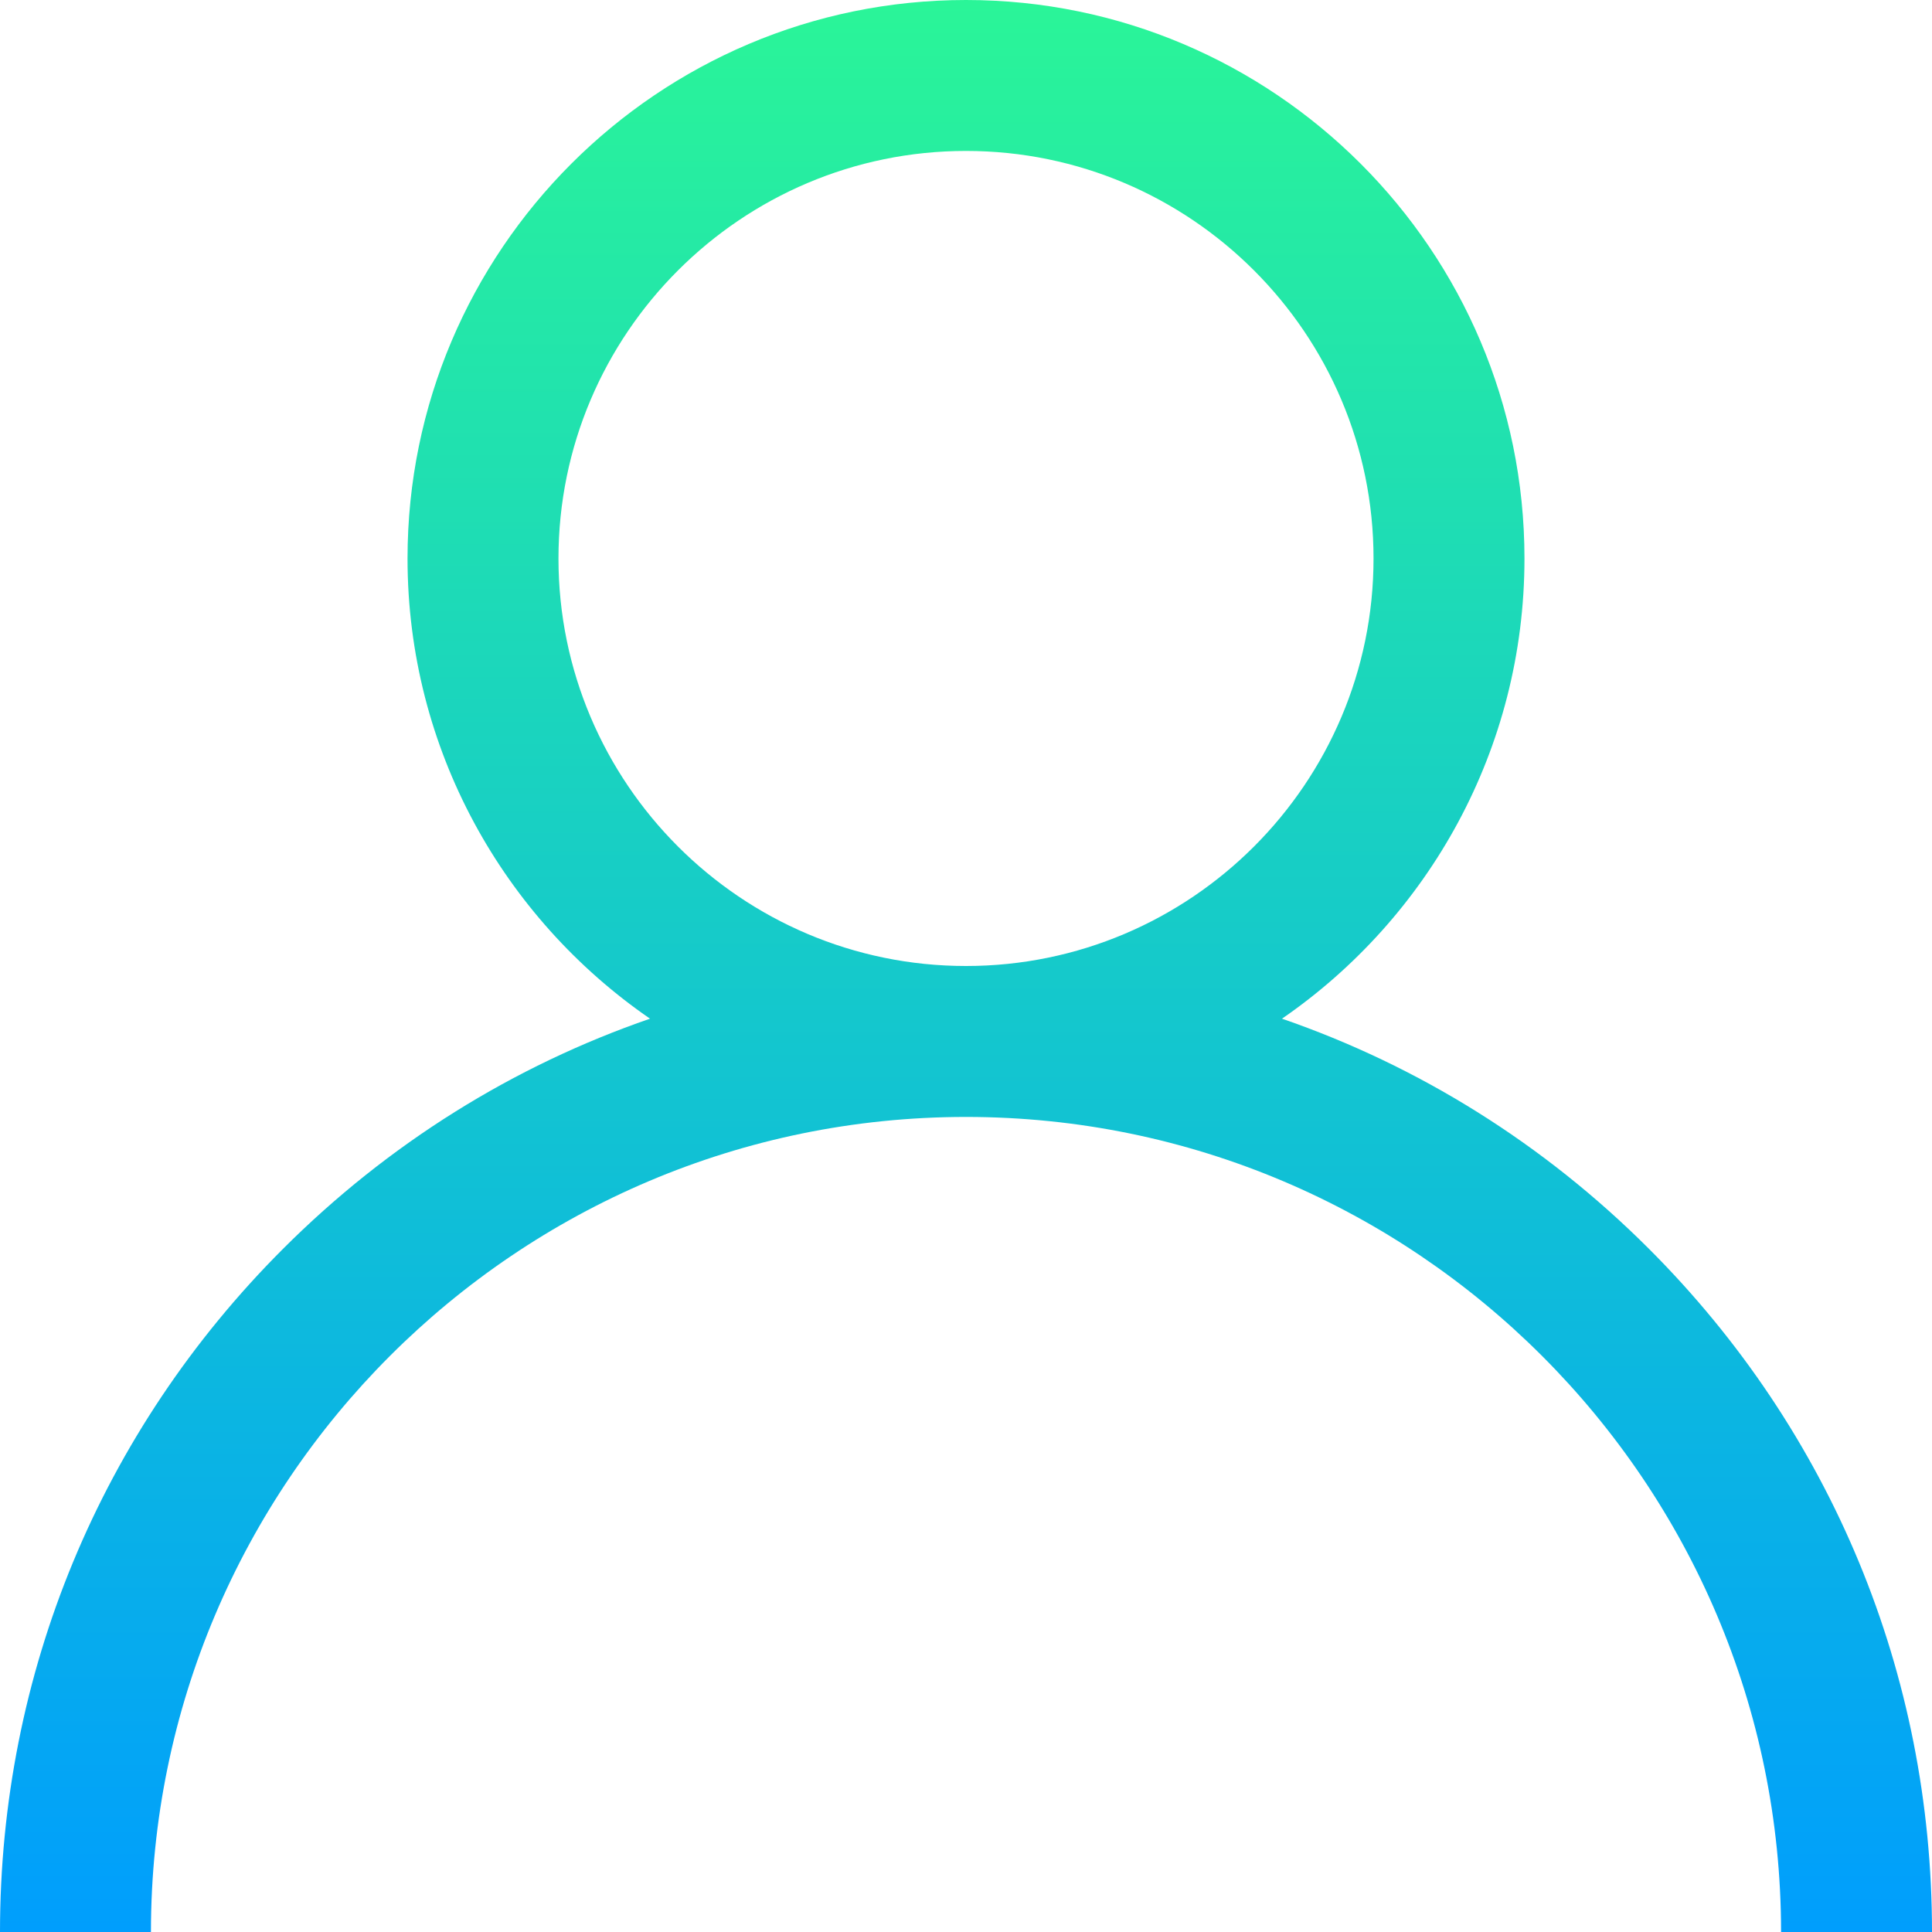
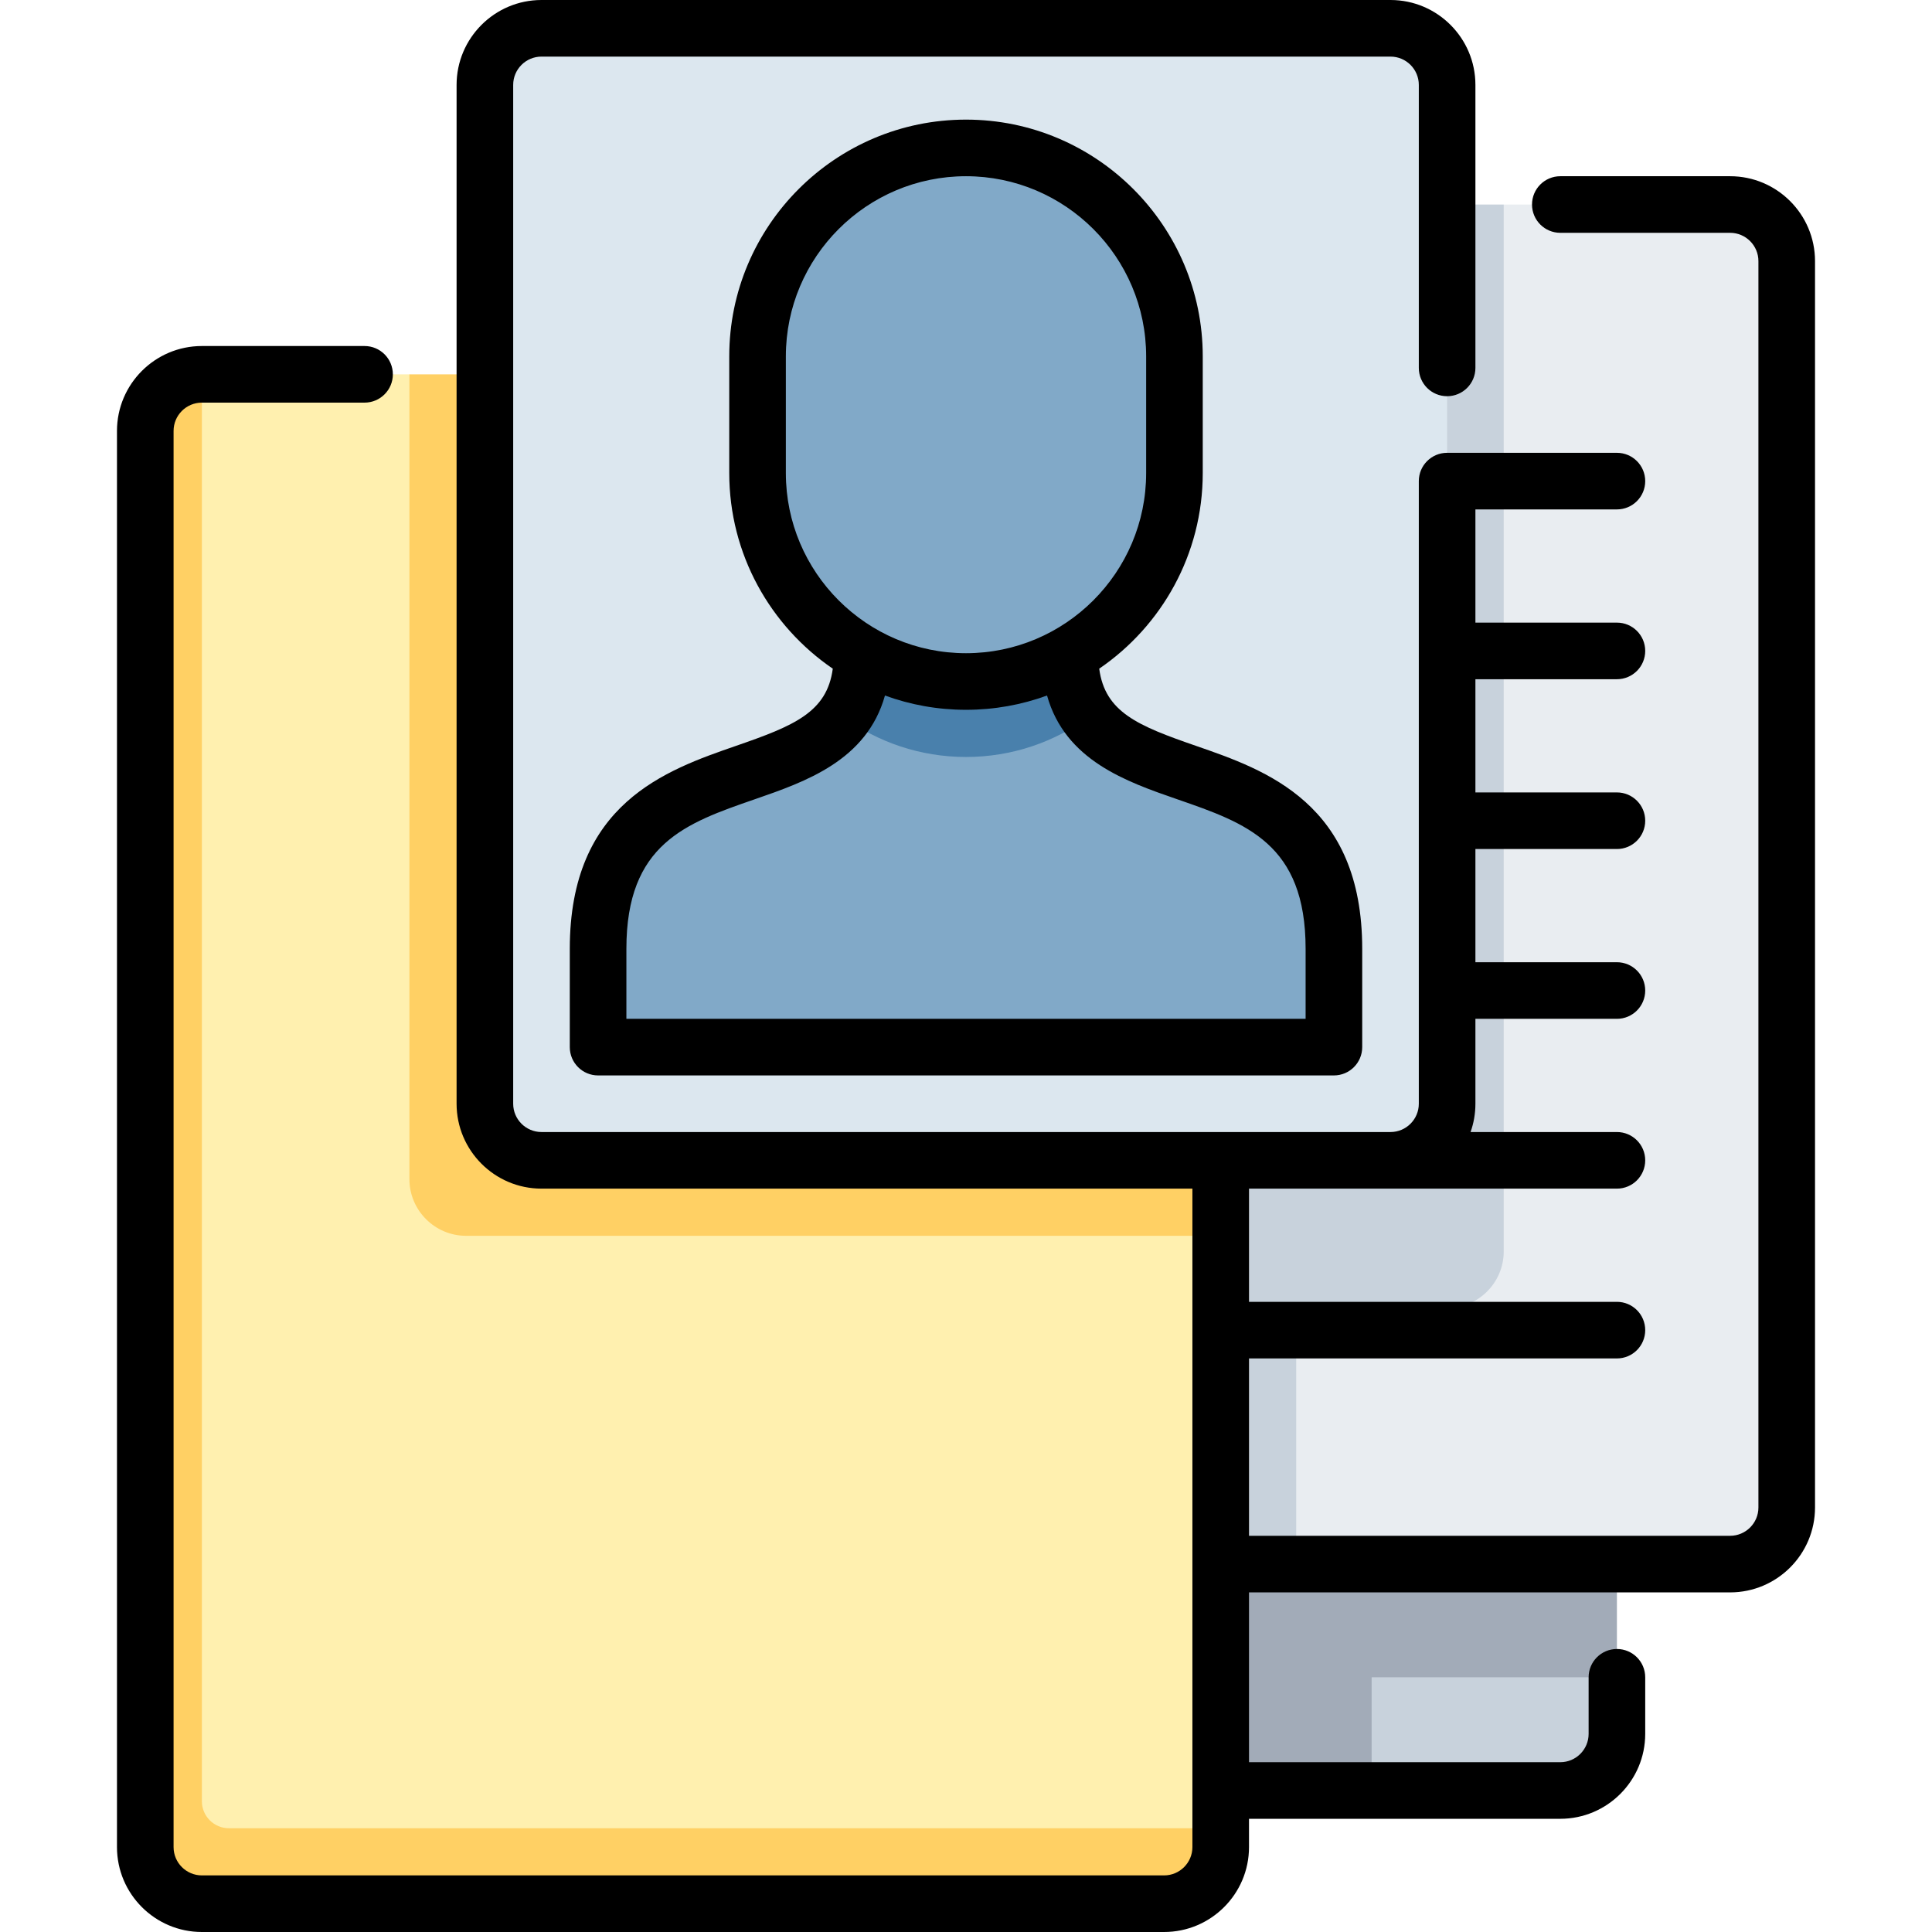
- <svg xmlns="http://www.w3.org/2000/svg" version="1.1" id="Capa_1" x="0px" y="0px" viewBox="0 0 512 512" style="enable-background:new 0 0 512 512;" xml:space="preserve">
-   <linearGradient id="SVGID_1_" gradientUnits="userSpaceOnUse" x1="256" y1="514" x2="256" y2="2" gradientTransform="matrix(1 0 0 -1 0 514)">
-     <stop offset="0" style="stop-color:#2AF598" />
-     <stop offset="1" style="stop-color:#009EFD" />
-   </linearGradient>
-   <path style="fill:url(#SVGID_1_);" d="M437.02,330.98c-27.883-27.882-61.071-48.523-97.281-61.018  C378.521,243.251,404,198.548,404,148C404,66.393,337.607,0,256,0S108,66.393,108,148c0,50.548,25.479,95.251,64.262,121.962  c-36.21,12.495-69.398,33.136-97.281,61.018C26.629,379.333,0,443.62,0,512h40c0-119.103,96.897-216,216-216s216,96.897,216,216h40  C512,443.62,485.371,379.333,437.02,330.98z M148,148c0-59.552,48.449-108,108-108s108,48.448,108,108s-48.449,108-108,108  S148,207.552,148,148z" />
+ <svg xmlns="http://www.w3.org/2000/svg" id="Capa_1" enable-background="new 0 0 512 512" height="512" viewBox="0 0 512 512" width="512">
  <g>
- </g>
-   <g>
- </g>
-   <g>
- </g>
-   <g>
- </g>
-   <g>
- </g>
-   <g>
- </g>
-   <g>
- </g>
-   <g>
- </g>
-   <g>
- </g>
-   <g>
- </g>
-   <g>
- </g>
-   <g>
- </g>
-   <g>
- </g>
-   <g>
- </g>
-   <g>
- </g>
+     <g>
+       <path d="m363.5 474.5h-39.615l-45.385-91.22 150 31.22v30z" fill="#a2abb8" />
+       <path d="m363.5 474.5h50c8.25 0 15-6.75 15-15v-15h-65z" fill="#c8d2dc" />
+       <path d="m398.5 54.2h60c8.25 0 15 6.75 15 15v330.3c0 8.25-6.75 15-15 15h-255c-8.25 0-15-6.75-15-15v-107z" fill="#e9edf1" />
+       <path d="m203.5 54.2h195v277.468c0 8.25-6.75 15-15 15h-40v67.832h-30l-125-345.3c0-8.25 6.75-15 15-15z" fill="#c8d2dc" />
+       <path d="m53.5 99.2c-8.25 0-15 6.75-15 15v382.44c0 4.323 3.537 7.86 7.86 7.86h269.28c4.323 0 7.86-3.537 7.86-7.86v-12.14z" fill="#ffd064" />
+       <path d="m108.5 99.2h-55v378.16c0 3.927 3.213 7.14 7.14 7.14h262.86v-157z" fill="#fff0af" />
+       <path d="m308.5 99.2h-200v213.3c0 8.25 6.75 15 15 15h200v-213.3c0-8.25-6.75-15-15-15z" fill="#ffd064" />
+       <path d="m368.5 307.5h-225c-8.25 0-15-6.75-15-15v-270c0-8.25 6.75-15 15-15h225c8.25 0 15 6.75 15 15v270c0 8.25-6.75 15-15 15z" fill="#dce7ef" />
+       <path d="m288.472 190.044c-9.116 6.637-55.827 6.637-64.943 0-15.906 21.433-65.028 9.765-65.028 61.401v26.054h195s0-4.748 0-26.054c-.001-51.635-49.123-39.967-65.029-61.401z" fill="#81a9c8" />
+       <path d="m288.472 190.044c-3.072-4.14-4.913-9.507-4.913-16.811h-55.118c0 7.305-1.841 12.672-4.913 16.811 9.116 6.637 20.333 10.562 32.472 10.562s23.356-3.925 32.472-10.562z" fill="#4980ac" />
+       <path d="m311.241 94.441c0-30.508-24.732-55.241-55.241-55.241-30.508 0-55.241 24.732-55.241 55.241v30.925c0 30.508 24.732 55.241 55.241 55.241s55.241-24.732 55.241-55.241c0-6.732 0-24.194 0-30.925z" fill="#81a9c8" />
+     </g>
+     <g>
+       <path d="m308.5 512h-255c-12.407 0-22.5-10.094-22.5-22.5v-375.3c0-12.406 10.093-22.5 22.5-22.5h43.11c4.142 0 7.5 3.357 7.5 7.5s-3.358 7.5-7.5 7.5h-43.11c-4.136 0-7.5 3.364-7.5 7.5v375.3c0 4.136 3.364 7.5 7.5 7.5h255c4.136 0 7.5-3.364 7.5-7.5v-174.5h-172.5c-12.407 0-22.5-10.094-22.5-22.5v-270c0-12.406 10.093-22.5 22.5-22.5h225c12.407 0 22.5 10.094 22.5 22.5v75c0 4.143-3.358 7.5-7.5 7.5s-7.5-3.357-7.5-7.5v-75c0-4.136-3.364-7.5-7.5-7.5h-225c-4.136 0-7.5 3.364-7.5 7.5v270c0 4.136 3.364 7.5 7.5 7.5h225c4.136 0 7.5-3.364 7.5-7.5v-165c0-4.143 3.358-7.5 7.5-7.5h45c4.142 0 7.5 3.357 7.5 7.5s-3.358 7.5-7.5 7.5h-37.5v30h37.5c4.142 0 7.5 3.357 7.5 7.5s-3.358 7.5-7.5 7.5h-37.5v30h37.5c4.142 0 7.5 3.357 7.5 7.5s-3.358 7.5-7.5 7.5h-37.5v30h37.5c4.142 0 7.5 3.357 7.5 7.5s-3.358 7.5-7.5 7.5h-37.5v22.5c0 2.628-.453 5.153-1.285 7.5h38.785c4.142 0 7.5 3.357 7.5 7.5s-3.358 7.5-7.5 7.5h-97.5v30h97.5c4.142 0 7.5 3.357 7.5 7.5s-3.358 7.5-7.5 7.5h-97.5v47h127.5c4.136 0 7.5-3.364 7.5-7.5v-330.3c0-4.136-3.364-7.5-7.5-7.5h-45c-4.142 0-7.5-3.357-7.5-7.5s3.358-7.5 7.5-7.5h45c12.407 0 22.5 10.094 22.5 22.5v330.3c0 12.406-10.093 22.5-22.5 22.5h-127.5v45h82.5c4.136 0 7.5-3.364 7.5-7.5v-15c0-4.143 3.358-7.5 7.5-7.5s7.5 3.357 7.5 7.5v15c0 12.406-10.093 22.5-22.5 22.5h-82.5v7.5c0 12.406-10.093 22.5-22.5 22.5zm45-227h-195c-4.142 0-7.5-3.357-7.5-7.5v-26.054c0-38.539 25.48-47.357 44.085-53.796 15.355-5.314 24.074-8.894 25.611-20.443-16.552-11.308-27.437-30.326-27.437-51.841v-30.926c0-34.595 28.146-62.74 62.741-62.74s62.741 28.146 62.741 62.74v30.926c0 21.515-10.884 40.533-27.437 51.841 1.537 11.55 10.256 15.129 25.611 20.443 18.605 6.439 44.085 15.257 44.085 53.796v26.054c0 4.143-3.358 7.5-7.5 7.5zm-187.5-15h180v-18.554c0-27.857-15.752-33.309-33.991-39.621-13.47-4.661-29.709-10.283-34.534-27.505-6.703 2.45-13.935 3.786-21.475 3.786s-14.772-1.336-21.475-3.786c-4.825 17.222-21.064 22.844-34.534 27.505-18.239 6.313-33.991 11.764-33.991 39.621zm90-223.3c-26.324 0-47.741 21.416-47.741 47.74v30.926c0 26.324 21.417 47.74 47.741 47.74s47.741-21.416 47.741-47.74v-30.926c0-26.324-21.417-47.74-47.741-47.74z" />
+     </g>
+   </g>
</svg>
